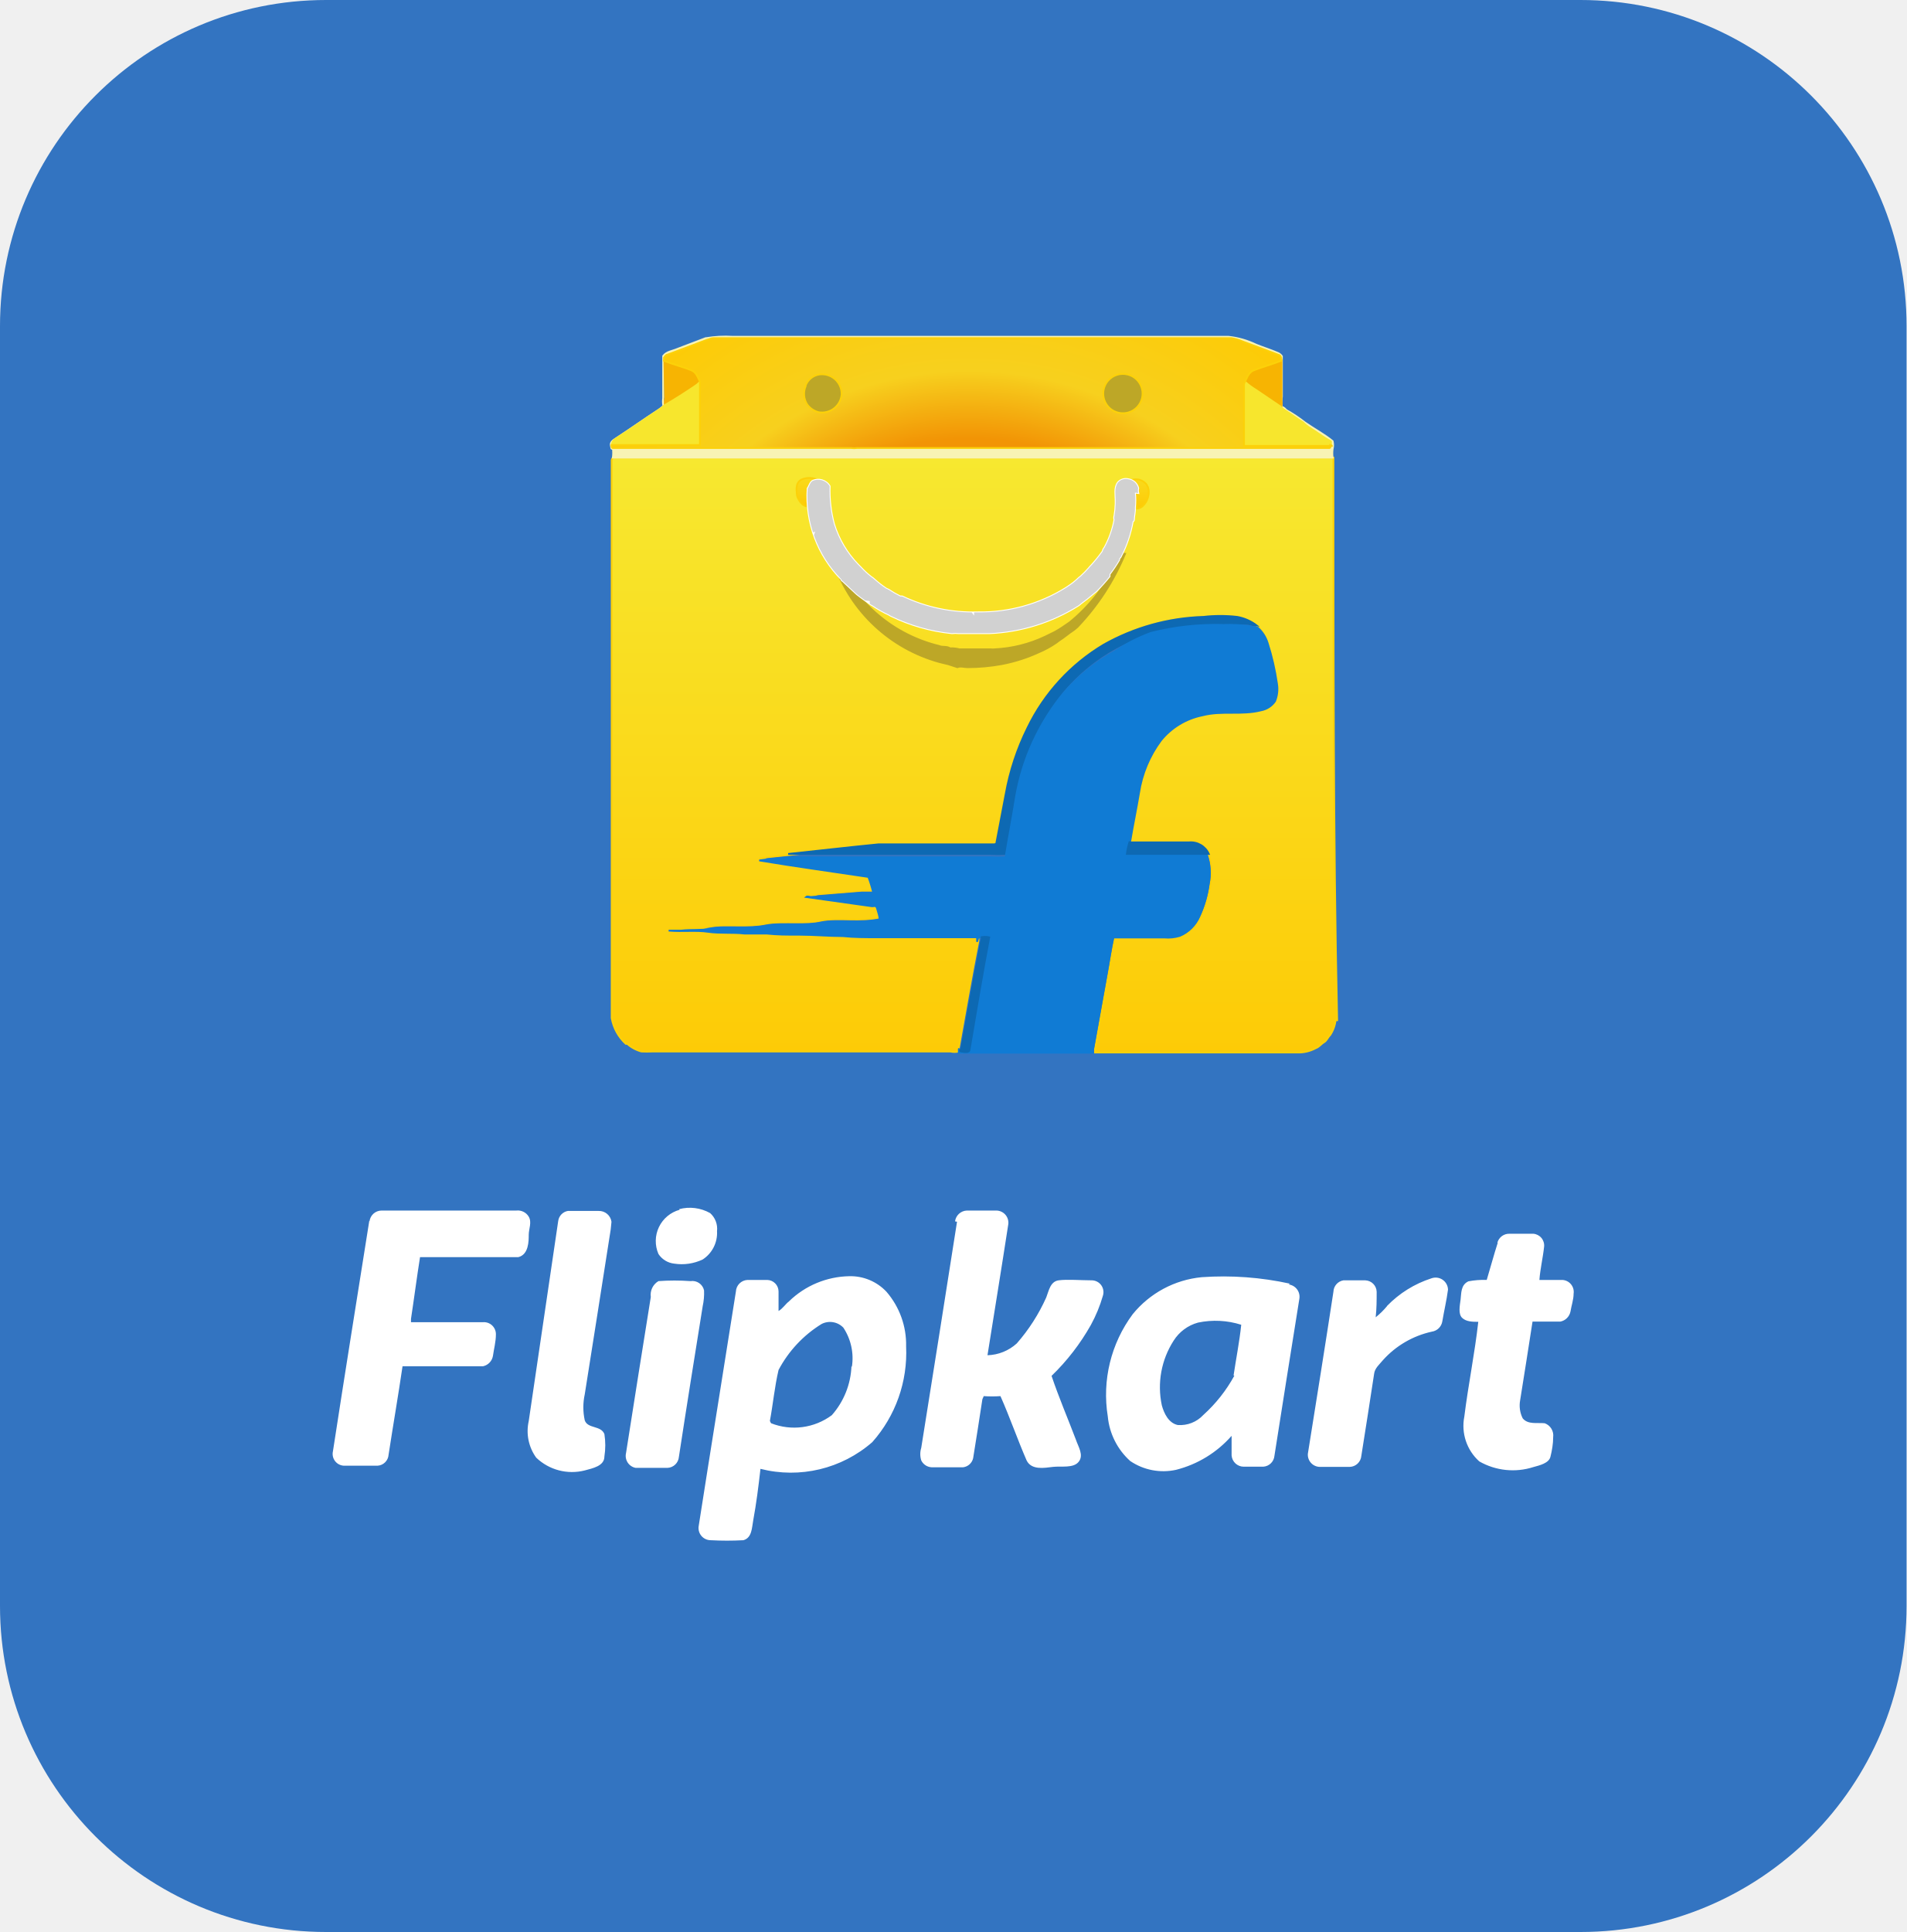
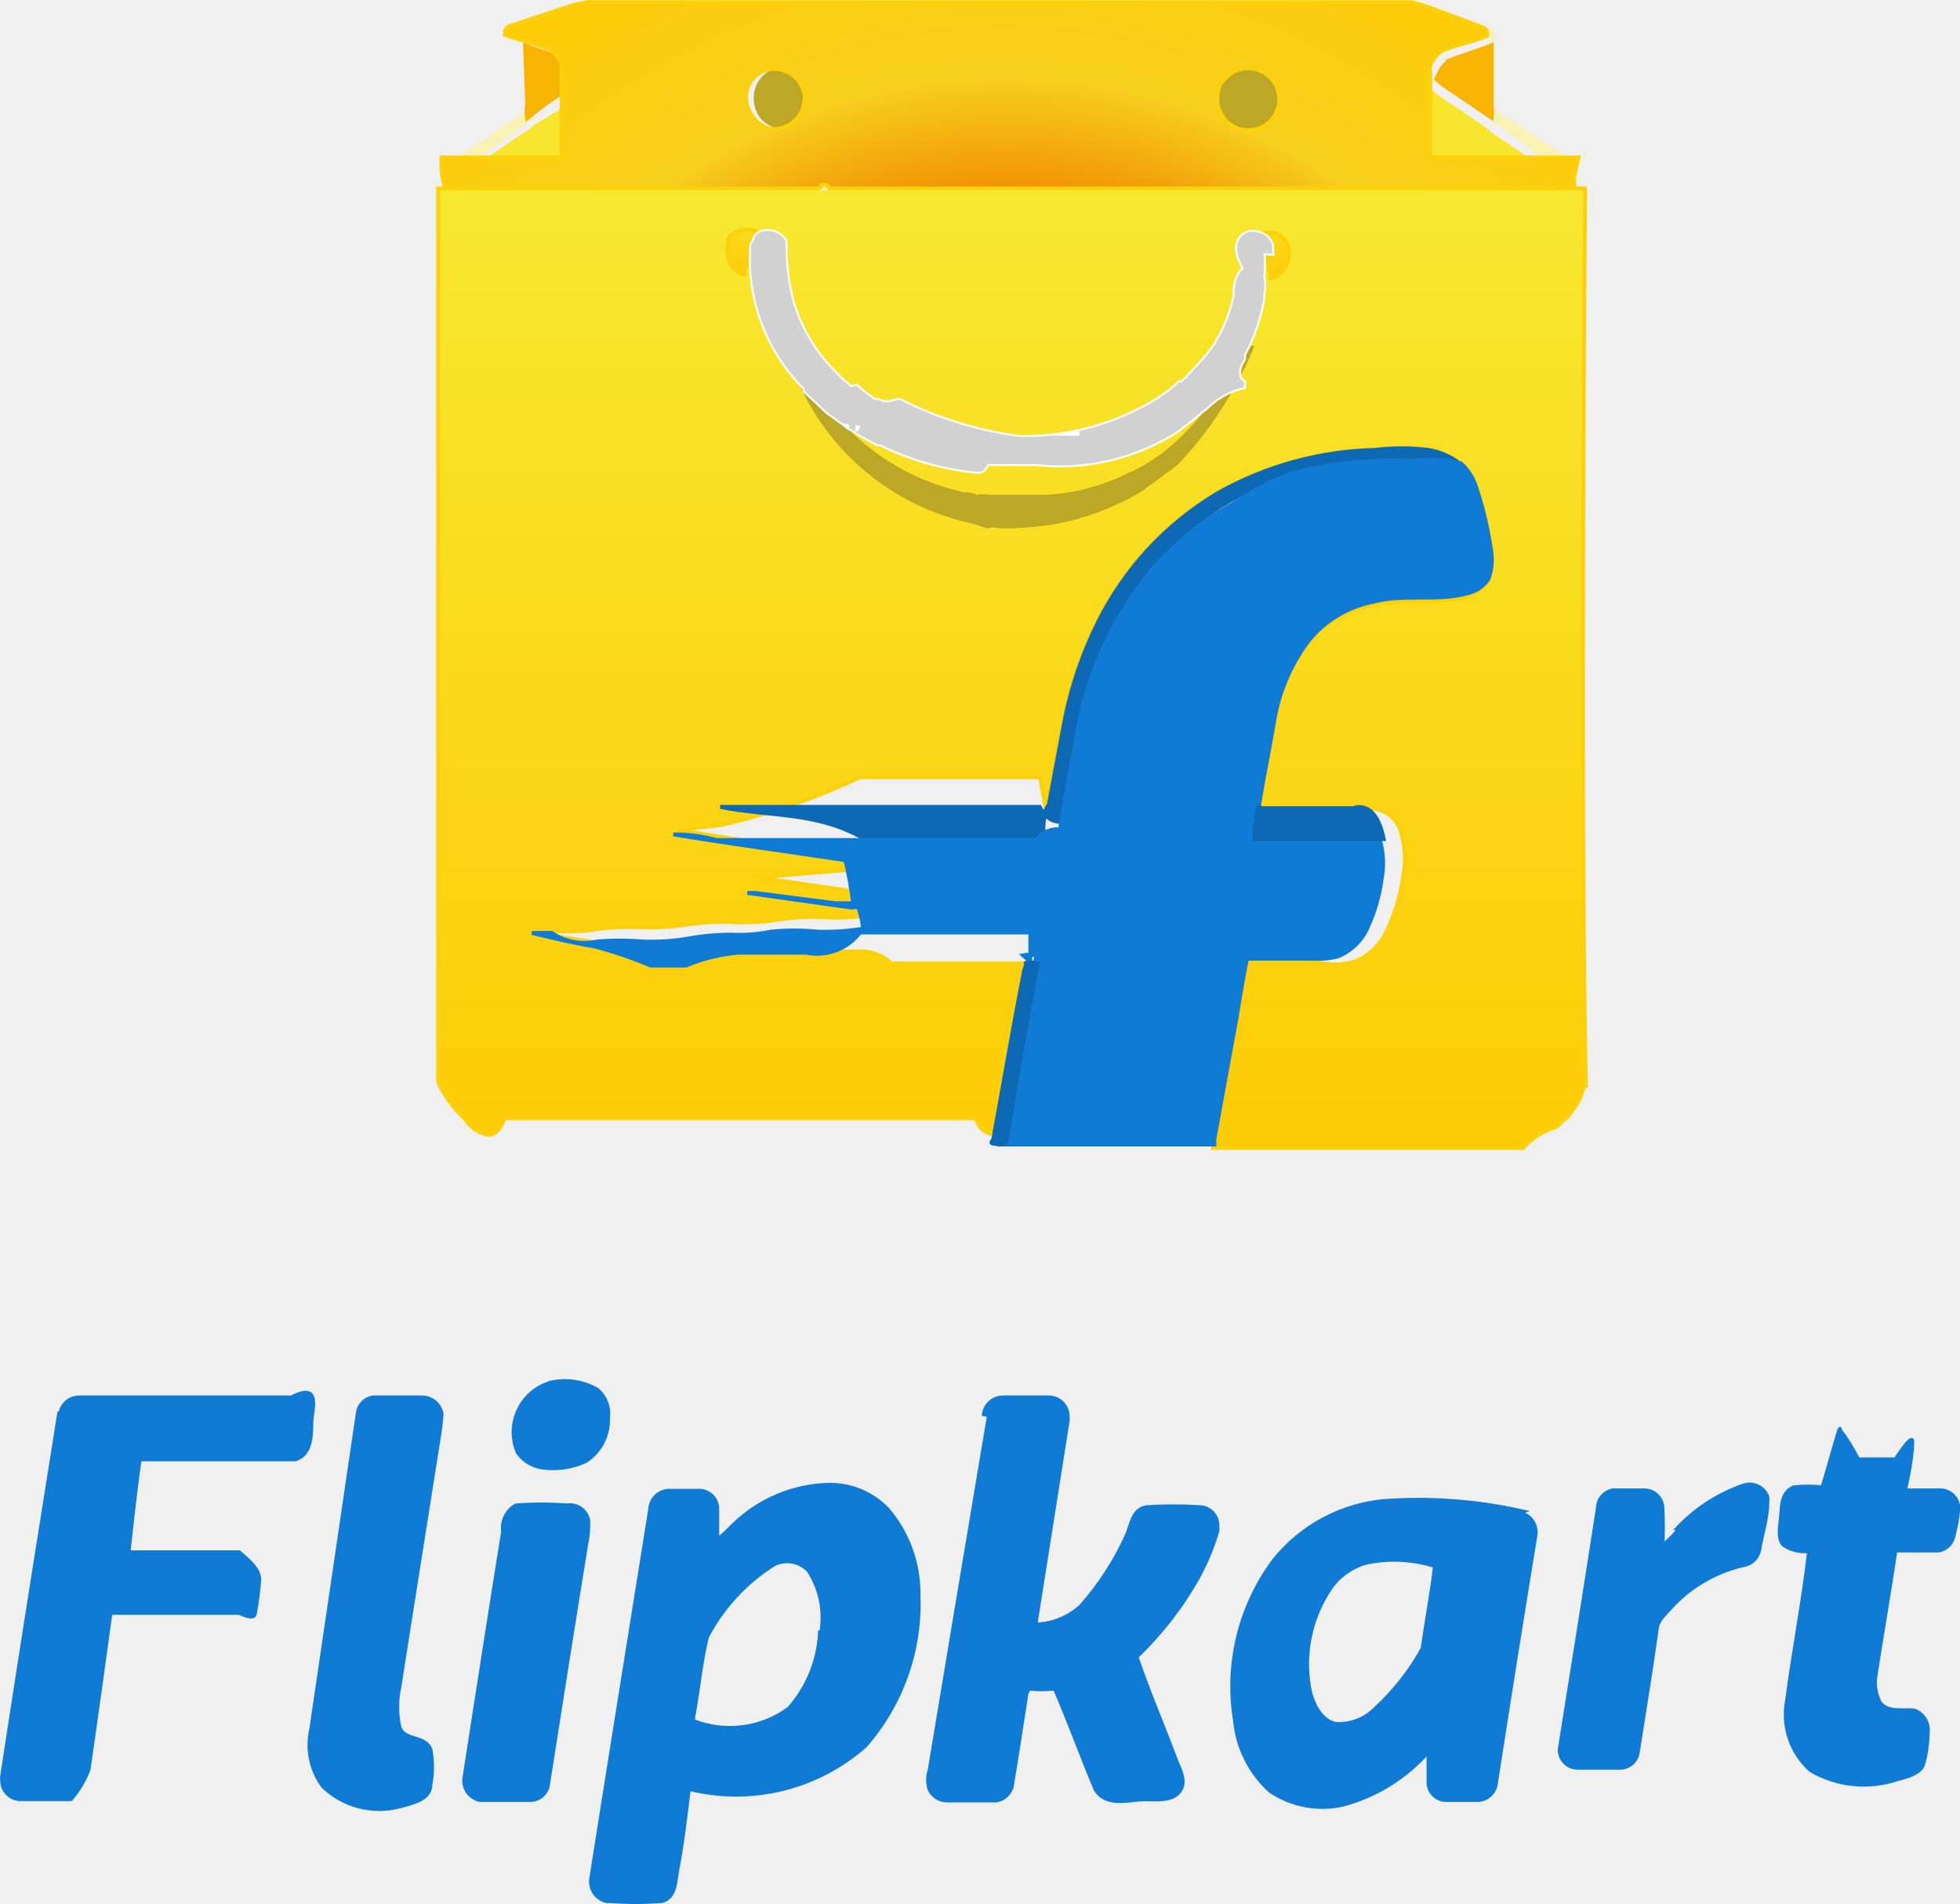
- <svg xmlns="http://www.w3.org/2000/svg" xmlns:xlink="http://www.w3.org/1999/xlink" id="Layer_1" data-name="Layer 1" viewBox="0 0 97 98.28">
+ <svg xmlns="http://www.w3.org/2000/svg" xmlns:xlink="http://www.w3.org/1999/xlink" viewBox="0 0 45.58 44.26">
  <defs>
-     <style>.cls-1,.cls-15{fill:none;}.cls-2{fill:#3374c1;}.cls-10,.cls-3,.cls-8,.cls-9{stroke:#fcd109;}.cls-10,.cls-11,.cls-12,.cls-13,.cls-3,.cls-4,.cls-5,.cls-6,.cls-7,.cls-8,.cls-9{stroke-width:0.09px;}.cls-3{fill:url(#linear-gradient);}.cls-4{fill:#f8f3b5;stroke:#f8f3b5;}.cls-5{fill:#f7b402;stroke:#f7b402;}.cls-6{fill:#bda727;stroke:#bda727;}.cls-7{fill:#f7e62d;stroke:#f7e62d;}.cls-8{fill:url(#radial-gradient);}.cls-9{fill:url(#linear-gradient-2);}.cls-10{fill:url(#linear-gradient-3);}.cls-11{fill:#0d69b3;stroke:#0d69b3;}.cls-12{fill:#107bd4;stroke:#107bd4;}.cls-13,.cls-16{fill:#fff;}.cls-13{stroke:#fff;}.cls-14{clip-path:url(#clip-path);}.cls-15{stroke:#d1d1d1;stroke-width:2px;}</style>
-     <linearGradient id="linear-gradient" x1="-1852.62" y1="-617.95" x2="-1852.62" y2="-587.66" gradientTransform="translate(1925.6 659.44)" gradientUnits="userSpaceOnUse">
+     <style>.cls-1,.cls-14{fill:none;}.cls-2,.cls-7,.cls-8,.cls-9{stroke:#fcd109;}.cls-10,.cls-11,.cls-12,.cls-2,.cls-3,.cls-4,.cls-5,.cls-6,.cls-7,.cls-8,.cls-9{stroke-width:0.09px;}.cls-2{fill:url(#linear-gradient);}.cls-3{fill:#f8f3b5;stroke:#f8f3b5;}.cls-4{fill:#f7b402;stroke:#f7b402;}.cls-5{fill:#bda727;stroke:#bda727;}.cls-6{fill:#f7e62d;stroke:#f7e62d;}.cls-7{fill:url(#radial-gradient);}.cls-8{fill:url(#linear-gradient-2);}.cls-9{fill:url(#linear-gradient-3);}.cls-10{fill:#0d69b3;stroke:#0d69b3;}.cls-11{fill:#107bd4;stroke:#107bd4;}.cls-12{fill:#fff;stroke:#fff;}.cls-13{clip-path:url(#clip-path);}.cls-14{stroke:#d1d1d1;stroke-width:2px;}</style>
+     <linearGradient id="linear-gradient" x1="-5390.56" y1="6766.34" x2="-5390.56" y2="6744" gradientTransform="matrix(1, 0, 0, -1, 5414.1, 6770.72)" gradientUnits="userSpaceOnUse">
      <stop offset="0" stop-color="#f7e830" />
      <stop offset="1" stop-color="#fdcb06" />
    </linearGradient>
-     <radialGradient id="radial-gradient" cx="-1852.78" cy="-604.14" r="24.63" gradientTransform="translate(1925.6 659.44)" gradientUnits="userSpaceOnUse">
+     <radialGradient id="radial-gradient" cx="-5390.7" cy="6755.31" r="18.44" gradientTransform="matrix(1, 0, 0, -1, 5414.1, 6770.72)" gradientUnits="userSpaceOnUse">
      <stop offset="0.6" stop-color="#f29405" />
      <stop offset="0.74" stop-color="#f7d01e" />
      <stop offset="1" stop-color="#fdcb06" />
    </radialGradient>
-     <linearGradient id="linear-gradient-2" x1="-1844.19" y1="-616.85" x2="-1844.19" y2="-615.42" gradientTransform="translate(1925.6 659.44)" gradientUnits="userSpaceOnUse">
+     <linearGradient id="linear-gradient-2" x1="-5384.51" y1="6765.32" x2="-5384.51" y2="6764.29" gradientTransform="matrix(1, 0, 0, -1, 5414.1, 6770.72)" gradientUnits="userSpaceOnUse">
      <stop offset="0" stop-color="#fada1c" />
      <stop offset="1" stop-color="#fdcb06" />
    </linearGradient>
-     <linearGradient id="linear-gradient-3" x1="3977.92" y1="-616.92" x2="3977.93" y2="-615.49" gradientTransform="matrix(-1, 0, 0, 1, 4042.46, 659.44)" xlink:href="#linear-gradient-2" />
-     <clipPath id="clip-path" transform="translate(-23.5 -18.21)">
-       <path class="cls-1" d="M81.41,43.29a.53.53,0,0,1,0-.25h0a.61.61,0,0,0-.5-.45.54.54,0,0,0-.53.16c-.21.28-.11.64-.12,1,0,0,0,.06,0,.08a4.2,4.2,0,0,1-.06.62.35.35,0,0,0,0,.2,4.75,4.75,0,0,1-.5,1.41.47.47,0,0,0-.1.2A7.43,7.43,0,0,1,79,47a.34.34,0,0,0-.08.09,6,6,0,0,1-.43.44l-.09.07a3.66,3.66,0,0,1-.58.46l-.09.06a8.23,8.23,0,0,1-4.48,1.24,8.39,8.39,0,0,1-3.85-.81l-.1,0a5,5,0,0,1-.59-.34l-.13-.06A5.22,5.22,0,0,1,68,47.7a1.1,1.1,0,0,0-.18-.14,4.1,4.1,0,0,1-.53-.49l-.13-.13a5.15,5.15,0,0,1-1.23-2.07,6.54,6.54,0,0,1-.22-1.93.68.68,0,0,0-.88-.26c-.13.09-.15.26-.24.38a6,6,0,0,0,1.72,4.62.08.08,0,0,0,.06.08l.61.57.12.11c.21.17.43.32.65.48a.57.57,0,0,0,.13.08,6,6,0,0,0,.85.48l.08.05a9.23,9.23,0,0,0,3.12.89,1.39,1.39,0,0,1,.35,0c.52,0,1,0,1.55,0A9.24,9.24,0,0,0,78.38,49l0,0,.12-.1c.21-.15.42-.32.62-.49l.15-.12a9.94,9.94,0,0,0,.68-.76l0,0,0-.11a7.15,7.15,0,0,0,.49-.73l0-.06,0,0,.07-.08a6.22,6.22,0,0,0,.62-1.82.08.08,0,0,0,.06-.08c0-.21.07-.4.05-.61a3.29,3.29,0,0,0,0-.77Z" />
+     <linearGradient id="linear-gradient-3" x1="6478.44" y1="6765.37" x2="6478.44" y2="6764.34" gradientTransform="translate(6495.72 6770.72) rotate(180)" xlink:href="#linear-gradient-2" />
+     <clipPath id="clip-path">
+       <path class="cls-1" d="M29.59,5.9a.54.54,0,0,1,0-.18h0a.44.44,0,0,0-.36-.32.36.36,0,0,0-.38.12c-.15.2-.08.46.08.72v0a.63.63,0,0,0-.21.45.17.17,0,0,0,0,.14,3.64,3.64,0,0,1-.36,1,.36.36,0,0,0-.08.15,5.25,5.25,0,0,1-.43.53l-.06.06a3.11,3.11,0,0,1-.31.32l-.06,0a2.18,2.18,0,0,1-.42.33l-.06.05a5.94,5.94,0,0,1-3.23.89,8.61,8.61,0,0,1-2.78-.86h-.07s-.29.12-.42,0l-.1,0a4.35,4.35,0,0,1-.42-.33L19.79,9a3.09,3.09,0,0,1-.38-.35l-.09-.09A3.89,3.89,0,0,1,18.43,7a5,5,0,0,1-.16-1.39.48.48,0,0,0-.63-.19c-.1.07-.11.19-.17.28a4.27,4.27,0,0,0,1.24,3.33s0,0,0,.06l.44.41.08.08.47.34a.21.21,0,0,0,.1.06,4.59,4.59,0,0,0,.61.35l.06,0a6.47,6.47,0,0,0,2.25.64c.08,0,.16,0,.25-.18h1.12A5.05,5.05,0,0,0,27.41,10h0l.08-.07q.23-.16.45-.36l.11-.08A1.8,1.8,0,0,1,28.93,9h0V8.88c-.26-.17,0-.53,0-.53v0h0V8.25a4.33,4.33,0,0,0,.45-1.31s0,0,0-.06.05-.28,0-.44a2.53,2.53,0,0,0,0-.55Z" />
    </clipPath>
  </defs>
-   <rect class="cls-2" width="97" height="98.28" rx="16.59" />
-   <path class="cls-3" d="M91.34,41.65s0-.1,0-.16H54.68a.27.27,0,0,0-.06.12V70a2.34,2.34,0,0,0,.72,1.31h.07a1.81,1.81,0,0,0,.72.39,5.48,5.48,0,0,0,.57,0H71.85a1,1,0,0,0,.43,0s0-.06,0-.08,0-.08,0-.11c.33-1.82.64-3.63,1-5.45l0-.23H69.12c-.34,0-.69,0-1-.05-.59,0-1.17,0-1.75-.06-.73,0-1.44-.07-2.16-.07s-1.14,0-1.71-.06c-.38,0-.76,0-1.13,0-.62-.06-1.24,0-1.85-.09s-1.3,0-2-.06a0,0,0,0,0,0,0l.64,0c.48-.06,1,0,1.45-.09s1-.06,1.49-.06.89,0,1.34-.09,1-.07,1.55-.07.86,0,1.28-.09,1-.07,1.5-.06,1,0,1.48-.1c0-.19-.08-.38-.13-.57s-.18-.09-.27-.11l-3.34-.47c.07-.06.17,0,.25,0l2.59-.21.58,0a6.94,6.94,0,0,0-.25-.81c-1.85-.28-3.7-.53-5.55-.84.48-.07,1-.11,1.44-.16l0,0c1.53-.16,3.06-.34,4.59-.49,1.94,0,3.88,0,5.82,0,.07,0,.17,0,.18-.06l.48-2.51a12.51,12.51,0,0,1,1.11-3.36A10,10,0,0,1,79.66,51a11,11,0,0,1,5.07-1.41,7.51,7.51,0,0,1,1.71,0,2.29,2.29,0,0,1,1,.44,1.75,1.75,0,0,1,.5.77A12.87,12.87,0,0,1,88.47,53a1.64,1.64,0,0,1-.1.88,1.1,1.1,0,0,1-.7.46c-1,.26-2,0-3,.26a3.64,3.64,0,0,0-2.11,1.28,6,6,0,0,0-1.11,2.66c-.14.84-.32,1.69-.46,2.54,1,0,2,0,3,0a1,1,0,0,1,1,.59,2.86,2.86,0,0,1,.1,1.51,5.76,5.76,0,0,1-.47,1.63,1.86,1.86,0,0,1-1,1,2.05,2.05,0,0,1-.78.07c-.87,0-1.73,0-2.6,0-.14.64-.23,1.29-.35,1.93-.23,1.25-.45,2.51-.68,3.77,0,0,0,.13,0,.17.41,0,.81,0,1.22,0h9.07a1.83,1.83,0,0,0,.94-.22c.17-.06.27-.21.42-.3s.19-.25.31-.36a1.71,1.71,0,0,0,.28-.76h.08C91.33,60.61,91.35,51.13,91.34,41.65Z" transform="translate(-23.5 -18.21)" />
-   <path class="cls-4" d="M59.43,35.41a6,6,0,0,1,1.34-.07H86a4.32,4.32,0,0,1,1.4.4c.37.15.76.27,1.13.43a.49.49,0,0,1,.19.16v2.05a2,2,0,0,0,0,.54c.11,0,.16.1.24.16a7.16,7.16,0,0,1,.93.62c.47.33,1,.61,1.41.95a.77.77,0,0,1,0,.4,1.66,1.66,0,0,0,0,.44H54.68a2.07,2.07,0,0,0,0-.5c0-.13-.06-.31.07-.4.52-.36,1.06-.69,1.57-1.07l.92-.61a.68.68,0,0,0,0-.35c0-.74,0-1.49,0-2.24.17-.23.47-.25.72-.36l1.47-.56m0,.09-2,.75c-.08,0-.13.09-.18.16a.76.76,0,0,1,0,.15v1.86a1.13,1.13,0,0,0,0,.45,1.92,1.92,0,0,1-.22.18c-.75.49-1.47,1-2.22,1.49-.13.08-.27.18-.23.35s0,.17.12.15c1.62,0,3.23,0,4.85,0h7.21l0,0a1.17,1.17,0,0,0,.33,0h17.2c2.27,0,4.54,0,6.81,0,.06,0,.08-.06.06-.14s0-.2-.06-.25c-.36-.17-.67-.43-1-.64a1.79,1.79,0,0,1-.38-.3c-.35-.2-.68-.45-1-.67a1.37,1.37,0,0,1-.18-.16,1.33,1.33,0,0,0,0-.34c0-.66,0-1.31,0-2a.26.26,0,0,0-.08-.28l-1.85-.69a2.52,2.52,0,0,0-.61-.18H59.79c-.11,0-.22.07-.33.09Z" transform="translate(-23.5 -18.21)" />
-   <path class="cls-5" d="M57.3,36.56c.46.19.94.3,1.4.49.25.1.32.36.43.58a2.33,2.33,0,0,1-.36.28c-.48.32-1,.63-1.43,1a1.13,1.13,0,0,1,0-.45Zm30,.49c.46-.18.94-.31,1.4-.49,0,.66,0,1.31,0,2a1.33,1.33,0,0,1,0,.34l-1.21-.82a4,4,0,0,1-.58-.43c.1-.21.19-.47.43-.57Z" transform="translate(-23.5 -18.21)" />
-   <path class="cls-6" d="M65.17,37.26a1,1,0,0,1,1.15,1,1,1,0,0,1-1.17.92,1.06,1.06,0,0,1-.58-.39,1,1,0,0,1-.08-.94.91.91,0,0,1,.68-.55Zm14.7.32a1,1,0,0,1,1-.32,1,1,0,1,1-1,.32Z" transform="translate(-23.5 -18.21)" />
-   <path class="cls-7" d="M58.77,37.91a2.33,2.33,0,0,0,.36-.28l0,0c0,.26,0,.54,0,.81,0,.8,0,1.61,0,2.41h-4.5c0-.17.1-.27.23-.35.75-.48,1.47-1,2.22-1.49a1.92,1.92,0,0,0,.22-.18C57.81,38.54,58.29,38.23,58.77,37.91Zm28-.1a.33.33,0,0,1,.06-.19,4,4,0,0,0,.58.43l1.21.82a1.37,1.37,0,0,0,.18.16c.35.22.68.47,1,.67a1.79,1.79,0,0,0,.38.3c.35.21.66.47,1,.64.08,0,0,.16.06.25h-4.5c0-.2,0-.41,0-.61,0-.83,0-1.65,0-2.47Z" transform="translate(-23.5 -18.21)" />
-   <path class="cls-8" d="M91.29,40.89h-4.5c0-.2,0-.41,0-.61,0-.83,0-1.65,0-2.47a.33.33,0,0,1,.06-.19c.1-.21.19-.47.43-.57.46-.18.94-.31,1.4-.49a.26.26,0,0,0-.08-.28l-1.85-.69a2.59,2.59,0,0,0-.6-.18H59.79c-.11,0-.22.07-.33.09l-2,.75c-.08,0-.13.09-.18.16a.76.76,0,0,1,0,.15c.46.19.94.3,1.4.49.25.1.32.36.43.58l0,0c0,.26,0,.54,0,.81,0,.8,0,1.61,0,2.41h-4.5c0,.09,0,.17.12.15,1.62,0,3.23,0,4.85,0h7.21l0,0a1.17,1.17,0,0,0,.33,0h17.2c2.27,0,4.54,0,6.81,0,.06,0,.08-.06.06-.14Zm-26.8-3.08a.91.91,0,0,1,.68-.55,1,1,0,0,1,1.15,1,1,1,0,0,1-1.17.92,1.06,1.06,0,0,1-.58-.39,1,1,0,0,1-.08-.94Zm15.38-.23a1,1,0,0,1,1-.32,1,1,0,1,1-1,.32Z" transform="translate(-23.5 -18.21)" />
-   <path class="cls-9" d="M81.18,43.15c.07,0-.38-.43-.29-.45s.4-.23.77,0,.29.66.24.83a1,1,0,0,1-.28.44.5.5,0,0,1-.26.11c0-.25-.1-.29-.11-.55Z" transform="translate(-23.5 -18.21)" />
-   <path class="cls-10" d="M64.71,43.43c0,.26-.16.3-.12.55a.54.54,0,0,1-.26-.11,1,1,0,0,1-.28-.44c0-.17-.14-.64.24-.83a1,1,0,0,1,.77,0c.09,0-.36.47-.28.45l-.07.35Z" transform="translate(-23.5 -18.21)" />
-   <path class="cls-6" d="M80.5,46.45a.29.29,0,0,1,.24-.07,12.07,12.07,0,0,1-2.43,3.73,2.57,2.57,0,0,1-.37.28l-.36.27c-.12.08-.24.16-.35.25a5,5,0,0,1-.88.48,8.16,8.16,0,0,1-1.87.6,9.68,9.68,0,0,1-1.76.16c-.18,0-.34-.07-.51,0L71.75,52l-.45-.11a7.9,7.9,0,0,1-5.36-5,2.7,2.7,0,0,1,0-.49c.07.14.14.28.22.42a7.57,7.57,0,0,0,5.12,4.25c.18.08.38,0,.56.12a1.51,1.51,0,0,1,.47.05h1.59a.78.78,0,0,0,.21,0,6.76,6.76,0,0,0,2.56-.64l.47-.23c.14-.08.27-.15.4-.24l.38-.26A8.56,8.56,0,0,0,80.21,47C80.32,46.81,80.42,46.62,80.5,46.45Z" transform="translate(-23.5 -18.21)" />
-   <path class="cls-11" d="M79.66,51a11,11,0,0,1,5.07-1.41,7.51,7.51,0,0,1,1.71,0,2.29,2.29,0,0,1,1,.44,2.26,2.26,0,0,1-.44-.08A8,8,0,0,0,85.76,50a13.51,13.51,0,0,0-3.69.44,8.56,8.56,0,0,0-1.83.74,9.43,9.43,0,0,0-2.61,2.13,11.31,11.31,0,0,0-2.41,5.27c-.17,1-.37,2-.53,3.07a6.77,6.77,0,0,1-.78,0l-3.4,0c-.24,0-.48,0-.72,0H63.6l0,0c1.53-.16,3.06-.34,4.59-.49,1.94,0,3.88,0,5.82,0,.07,0,.17,0,.18-.06l.48-2.51a12.51,12.51,0,0,1,1.11-3.36A10,10,0,0,1,79.66,51Z" transform="translate(-23.5 -18.21)" />
-   <path class="cls-12" d="M82.07,50.4A13.51,13.51,0,0,1,85.76,50a8,8,0,0,1,1.29.06,2.26,2.26,0,0,0,.44.08,1.75,1.75,0,0,1,.5.77A12.87,12.87,0,0,1,88.47,53a1.64,1.64,0,0,1-.1.88,1.1,1.1,0,0,1-.7.46c-1,.26-2,0-3,.26a3.64,3.64,0,0,0-2.11,1.28,6,6,0,0,0-1.11,2.66c-.14.84-.32,1.69-.46,2.54a3.75,3.75,0,0,0-.13.6h2.92c.37,0,.74,0,1.11,0a2.86,2.86,0,0,1,.1,1.51,5.76,5.76,0,0,1-.47,1.63,1.86,1.86,0,0,1-1,1,2.06,2.06,0,0,1-.78.08h-2.6c-.14.63-.23,1.28-.35,1.92-.23,1.25-.45,2.51-.68,3.77,0,0,0,.13,0,.17H72.28s0-.06,0-.08,0-.08,0-.11,0,.12,0,.15.39.09.42-.11c.36-1.9.68-3.8,1-5.7a1,1,0,0,0-.43,0l-.06.21,0-.23H69.12c-.34,0-.69,0-1,0-.59,0-1.17,0-1.75-.06-.73,0-1.44-.07-2.16-.07s-1.14,0-1.71-.06c-.38,0-.76,0-1.13,0-.62-.07-1.24,0-1.85-.09s-1.3,0-2-.06a0,0,0,0,0,0,0l.64,0c.48-.06,1,0,1.45-.09s1-.06,1.49-.06.89,0,1.34-.09,1-.07,1.55-.07.86,0,1.28-.09,1-.07,1.5-.06,1,0,1.48-.1c0-.19-.08-.38-.13-.57s-.18-.09-.27-.11l-3.34-.47c.07-.06.17,0,.25,0l2.59-.21.58,0a6.94,6.94,0,0,0-.25-.81c-1.85-.28-3.7-.53-5.55-.84.48-.07,1-.11,1.44-.16h6.19c.24,0,.48,0,.72,0l3.4,0a6.77,6.77,0,0,0,.78,0c.16-1,.36-2,.53-3.07a11.31,11.31,0,0,1,2.41-5.27,9.43,9.43,0,0,1,2.61-2.13A8.56,8.56,0,0,1,82.07,50.4Z" transform="translate(-23.5 -18.21)" />
-   <path class="cls-11" d="M81,61.06c1,0,2,0,3,0a1,1,0,0,1,1,.59c-.37,0-.74,0-1.11,0H80.83a3.75,3.75,0,0,1,.13-.6Zm-7.6,4.83a1,1,0,0,1,.43,0c-.36,1.9-.68,3.8-1,5.7,0,.2-.28.13-.42.11s0-.11,0-.15c.33-1.82.64-3.63,1-5.45l.06-.21Z" transform="translate(-23.5 -18.21)" />
-   <path class="cls-13" d="M81.41,43.29a.53.53,0,0,1,0-.25h0a.61.61,0,0,0-.5-.45.54.54,0,0,0-.53.16c-.21.28-.11.64-.12,1,0,0,0,.06,0,.08a4.2,4.2,0,0,1-.06.62.35.35,0,0,0,0,.2,4.75,4.75,0,0,1-.5,1.41.47.47,0,0,0-.1.2A7.43,7.43,0,0,1,79,47a.34.34,0,0,0-.08.09,6,6,0,0,1-.43.44l-.09.07a3.66,3.66,0,0,1-.58.46l-.09.06a8.23,8.23,0,0,1-4.48,1.24,8.39,8.39,0,0,1-3.85-.81l-.1,0a5,5,0,0,1-.59-.34l-.13-.06A5.22,5.22,0,0,1,68,47.7a1.1,1.1,0,0,0-.18-.14,4.1,4.1,0,0,1-.53-.49l-.13-.13a5.15,5.15,0,0,1-1.23-2.07,6.54,6.54,0,0,1-.22-1.93.68.68,0,0,0-.88-.26c-.13.09-.15.26-.24.38a6,6,0,0,0,1.72,4.62.08.08,0,0,0,.06.08l.61.57.12.11c.21.17.43.32.65.48a.57.57,0,0,0,.13.08,6,6,0,0,0,.85.48l.08.05a9.23,9.23,0,0,0,3.12.89,1.39,1.39,0,0,1,.35,0c.52,0,1,0,1.55,0A9.24,9.24,0,0,0,78.38,49l0,0,.12-.1c.21-.15.42-.32.62-.49l.15-.12a9.94,9.94,0,0,0,.68-.76l0,0,0-.11a7.15,7.15,0,0,0,.49-.73l0-.06,0,0,.07-.08a6.22,6.22,0,0,0,.62-1.82.08.08,0,0,0,.06-.08c0-.21.07-.4.05-.61a3.29,3.29,0,0,0,0-.77Z" transform="translate(-23.5 -18.21)" />
-   <g class="cls-14">
-     <path class="cls-15" d="M64.18,43.12c.42.13,1.38-.2,1.65.1m-1.41,1.17c.4-.14,1.26-.47,1.61-.27m-1.2,1.54c.2.07.58-.27.77-.37a2.57,2.57,0,0,1,.88-.31m-1,2a2.94,2.94,0,0,1,.73-.72c.28-.2,1.06-.73,1.4-.55M66,48c.23-.18.32-.49.56-.68a5.49,5.49,0,0,1,1-.42M67,48.68c.07-.5.58-1.1,1.06-1.06m-.31,1.75c.26,0,.47-.59.65-.79a1.58,1.58,0,0,1,.86-.48m0,1.89c0-.36.35-1.39.79-1.34m.31,1.68c0-.42.2-1.7.72-1.75M71.46,51a2.21,2.21,0,0,1,.38-1.89m1,2c-.05-.5-.55-1.5,0-1.89m1.51,1.55a2.91,2.91,0,0,1-.27-1.65m1.71,1.4a3.5,3.5,0,0,1-.47-1c0-.23,0-.55,0-.73M77,50.06a1.78,1.78,0,0,1-.38-1.62m1.54,1.1a3.91,3.91,0,0,1-.58-1.75m1.72.65c-.44-.29-1-.82-.93-1.4m2.13.48a3.76,3.76,0,0,1-1.86-1.27m2.41.13c-.48-.1-2.06-.71-2-1.34m2.47.14a7.07,7.07,0,0,1-2.16-.93m2.51-.17a6.19,6.19,0,0,1-1.45-.24c-.47-.08-.91-.24-1.37-.34M81.53,43a6.08,6.08,0,0,1-2.31-.48" transform="translate(-23.5 -18.21)" />
+   <g id="Layer_2" data-name="Layer 2">
+     <g id="Layer_1-2" data-name="Layer 1">
+       <path class="cls-2" d="M36.86,4.72V4.38H10.24l-.05,0V25.16a2.67,2.67,0,0,0,.61.84h0a.84.84,0,0,0,.52.38c.13,0,.27,0,.41-.38H22.7a.47.47,0,0,0,.47.38v-.13a15.89,15.89,0,0,1,.72-3.93v.08H20.73a1,1,0,0,0-.72-.28,10.53,10.53,0,0,1-1.26-.05c-.53,0-1-.05-1.56-.05A3.33,3.33,0,0,0,16,22.4h-.82a7.35,7.35,0,0,0-1.33-.49c-.44-.06-1.44-.23-1.44-.23h.32c.36-.05.75,0,1.09-.07a5.89,5.89,0,0,1,1.12-.05,5.49,5.49,0,0,0,1-.06,6.18,6.18,0,0,1,1.17-.06,4.7,4.7,0,0,0,1-.06,5.08,5.08,0,0,1,1.12-.05,5.1,5.1,0,0,0,1.11-.07,2.05,2.05,0,0,0-.09-.43c0-.14-.14-.07-.21-.08l-2.5-.36c.05,0,.12,0,.18,0l1.95-.16h.28a1.35,1.35,0,0,1-.18-.33c-1.33-.2-2.66-.38-4-.6l1-.12h0A15.72,15.72,0,0,0,20,18.07h4.19s.13.76.13.71l.35-1.8a9,9,0,0,1,.8-2.43,7.19,7.19,0,0,1,2.82-3.09,7.82,7.82,0,0,1,3.65-1,5.14,5.14,0,0,1,1.24,0,1.65,1.65,0,0,1,.72.31,1.32,1.32,0,0,1,.36.56,9.33,9.33,0,0,1,.38,1.58,1.26,1.26,0,0,1-.07.64.81.81,0,0,1-.51.33c-.72.19-1.44,0-2.16.19a2.57,2.57,0,0,0-1.52.92,4.31,4.31,0,0,0-.8,1.92c-.1.6-.33,1.89-.33,1.89H31.8a.75.75,0,0,1,.75.45,2.17,2.17,0,0,1,.08,1.13,4.29,4.29,0,0,1-.36,1.22,1.38,1.38,0,0,1-.75.75A1.52,1.52,0,0,1,30,22l-1,.33c-.11.5-.18,1-.28,1.53-.17.93-.33,1.88-.51,2.83v0h7.21a1.7,1.7,0,0,1,.68-.46c.12,0,.19-.15.3-.22s.14-.18.22-.26a1.41,1.41,0,0,0,.21-.5h.05C36.74,18.39,36.86,4.72,36.86,4.72Z" />
+       <path class="cls-3" d="M13.91.1a4.3,4.3,0,0,1,.95,0H32.77a3.4,3.4,0,0,1,1,.28c.29.12.6.21.89.34l.05.08V2.19a1.21,1.21,0,0,0,0,.38c.08,0,.11.07.17.11a5.82,5.82,0,0,1,.66.44c.33.23.71.43,1,.67a.45.45,0,0,1,0,.28,1.6,1.6,0,0,0,0,.31h-26a2,2,0,0,0,0-.35c0-.1,0-.22.05-.29.37-.25.75-.48,1.11-.75l.66-.43a.49.49,0,0,0,0-.24V.74c.12-.16.33-.17.51-.25l1-.4m0,.05L12.48.71c-.05,0-.09.07-.12.12V2.37a.69.69,0,0,0,0,.35l-.16.13c-.54.38-1,.77-1.59,1.14-.09.07-.19.14-.16.27s0,.13.08.12h26s.06,0,0-.11,0-.15,0-.19a7,7,0,0,1-.72-.49,1.18,1.18,0,0,1-.27-.23c-.25-.15-.48-.35-.71-.51l-.13-.13a1.13,1.13,0,0,0,0-.26V.93a.21.21,0,0,0-.06-.21L33.32.19a1.66,1.66,0,0,0-.43-.14H14.17c-.08,0-.16.06-.24.07Z" />
+       <path class="cls-4" d="M12.21,1.05c.33.14.68.22,1,.36.18.07.23.26.31.41a1.71,1.71,0,0,1-.26.21,9.46,9.46,0,0,0-1,.72.91.91,0,0,1,0-.33Zm21.48.36c.33-.13.68-.23,1-.36V2.49a1,1,0,0,1,0,.25l-.87-.59a3.25,3.25,0,0,1-.42-.31c.07-.15.14-.34.31-.41Z" />
+       <path class="cls-5" d="M18.12,1.56a.72.72,0,0,1,.82.6.49.49,0,0,1,0,.12.72.72,0,0,1-.77.67h-.07a.72.72,0,0,1-.42-.28A.74.74,0,0,1,17.63,2a.67.67,0,0,1,.49-.39Zm10.36.23a.71.71,0,0,1,.72-.23.72.72,0,0,1,.53.87.72.72,0,1,1-1.4-.35A.67.67,0,0,1,28.48,1.79Z" />
+       <path class="cls-6" d="M13.54,2.26l.26-.2h0V4.38H10.55a.28.28,0,0,1,.17-.25c.54-.35,1.06-.73,1.6-1.08l.16-.13C12.85,2.71,13.19,2.49,13.54,2.26Zm19.74,0a.22.22,0,0,1,0-.13,2.4,2.4,0,0,0,.41.3l.85.58.12.11c.25.16.48.33.71.47a1.71,1.71,0,0,0,.26.21c.25.15.47.33.71.45,0,0,0,.11,0,.18H33.26V2.21Z" />
+       <path class="cls-7" d="M36.71,3.66H33.26v-2a.17.17,0,0,1,0-.12.66.66,0,0,1,.32-.38c.33-.12.68-.2,1-.32a.18.18,0,0,0-.06-.19L33.23.17a3.17,3.17,0,0,0-.44-.12H13.67l-.32.06L11.87.6c-.06,0-.09.06-.13.11a.17.17,0,0,1,0,.1c.34.12.69.2,1,.32.18.07.24.24.32.38V3.66H10.27a1.78,1.78,0,0,0,.09.72h8.69q.12-.18.24,0H36.6a.47.47,0,0,0,0-.23ZM17.4,2a.67.67,0,0,1,.49-.39.72.72,0,0,1,.82.6.49.49,0,0,1,0,.12A.72.72,0,0,1,18,3h-.07a.72.72,0,0,1-.42-.28A.74.74,0,0,1,17.4,2Zm11.08-.16a.71.71,0,0,1,.72-.23.72.72,0,0,1,.53.87.72.72,0,1,1-1.4-.35A.67.67,0,0,1,28.48,1.79Z" />
+       <path class="cls-8" d="M29.42,5.8s-.27-.31-.21-.32a.55.55,0,0,1,.56,0,.49.49,0,0,1,.17.6.72.72,0,0,1-.2.31.27.27,0,0,1-.19.08c0-.18-.07-.21-.08-.39Z" />
+       <path class="cls-9" d="M17.4,6c0,.18-.11.21-.09.39a.42.42,0,0,1-.18-.08.58.58,0,0,1-.2-.31c0-.13-.11-.47.17-.6a.66.66,0,0,1,.55,0c.07,0-.26.34-.2.32L17.4,6Z" />
+       <path class="cls-5" d="M28.93,8.13a.23.23,0,0,1,.18-.05,8.92,8.92,0,0,1-1.75,2.69,2.34,2.34,0,0,1-.27.2l-.26.2a1.44,1.44,0,0,0-.25.18,3.92,3.92,0,0,1-.64.34,5.77,5.77,0,0,1-1.35.44,7.57,7.57,0,0,1-1.26.11c-.13,0-.25-.05-.37,0l-.33-.11-.33-.08a5.68,5.68,0,0,1-3.86-3.6,2,2,0,0,1,0-.35c0,.1.1.2.16.3a5.41,5.41,0,0,0,3.69,3.06c.13.06.27,0,.4.09a1,1,0,0,1,.34,0h1.3a4.91,4.91,0,0,0,1.84-.47l.34-.16.29-.17.27-.19a6,6,0,0,0,1.65-2.07A3.1,3.1,0,0,0,28.93,8.13Z" />
+       <path class="cls-10" d="M28.33,11.46a7.82,7.82,0,0,1,3.65-1,5.14,5.14,0,0,1,1.24,0,1.65,1.65,0,0,1,.72.31,1.65,1.65,0,0,1-.32-.06,6.78,6.78,0,0,0-.9,0,9.48,9.48,0,0,0-2.65.32,5.61,5.61,0,0,0-1.32.53,6.87,6.87,0,0,0-1.89,1.54,8.21,8.21,0,0,0-1.73,3.8c-.12.72-.27,1.44-.38,2.21-.19,0-.38,0-.57-.35H16.75c1.1.23,2.21.1,3.31.72h4.2c0-.73.12-.73.13-.77l.34-1.81a9.05,9.05,0,0,1,.8-2.42A7.24,7.24,0,0,1,28.33,11.46Z" />
+       <path class="cls-11" d="M30.07,11a9.46,9.46,0,0,1,2.65-.29,5.69,5.69,0,0,1,.93,0,1.8,1.8,0,0,0,.32.06,1.23,1.23,0,0,1,.36.56,8.6,8.6,0,0,1,.35,1.5,1.26,1.26,0,0,1-.07.64.81.81,0,0,1-.51.33c-.72.19-1.44,0-2.16.19a2.57,2.57,0,0,0-1.52.92,4.31,4.31,0,0,0-.8,1.92c-.1.6-.23,1.21-.33,1.83a6.37,6.37,0,0,0-.1.78h2.87a1.94,1.94,0,0,1,.07,1,3.92,3.92,0,0,1-.32,1.11,1.29,1.29,0,0,1-.68.68,1.66,1.66,0,0,1-.54.06H29c-.1.46-.17.94-.25,1.41l-.51,2.79v.12h-5V26.4c-.16,0,.12.06.14-.08.26-1.37.49-2.74.72-4.11a.81.81,0,0,0-.31,0l.17.15v-.68H20a1.26,1.26,0,0,1-1.26.47c-.53,0-1,0-1.56,0a4,4,0,0,0-1.23.3h-.82A9.72,9.72,0,0,0,13.81,22c-.44-.06-1.44-.31-1.44-.31h.46a1.36,1.36,0,0,0,1.05.2,6.27,6.27,0,0,1,1.07,0,5.16,5.16,0,0,0,1-.06A5.63,5.63,0,0,1,17,21.73a3.78,3.78,0,0,0,.93-.07,5.4,5.4,0,0,1,1.08,0,5.3,5.3,0,0,0,1.06-.07,1.58,1.58,0,0,0-.09-.42c0-.13-.13-.06-.19-.07l-2.41-.34c.05,0,.12,0,.18,0l1.87.24h.41a9.38,9.38,0,0,0-.18-1c-1.33-.2-2.66-.38-4-.6a3.72,3.72,0,0,1,1,.13h7.43a.64.64,0,0,1,.56-.25c.12-.72.26-1.44.39-2.21a8.11,8.11,0,0,1,1.73-3.8,7,7,0,0,1,1.88-1.54A6.11,6.11,0,0,1,30.07,11Z" />
+       <path class="cls-10" d="M29.29,18.79h2.17c.3-.1.59.07.72.72h-3a2.5,2.5,0,0,1,.1-.8ZM23.82,22.4a.54.54,0,0,1,.31,0c-.26,1.37-.49,2.74-.72,4.11,0,.14-.21.09-.31.08s0-.08,0-.11c.24-1.31.46-2.62.72-3.93l.05-.15Z" />
+       <path class="cls-12" d="M29.59,5.9a.54.54,0,0,1,0-.18h0a.44.44,0,0,0-.36-.32.36.36,0,0,0-.38.12c-.15.2-.08.46.08.72v0a.63.63,0,0,0-.21.45.17.17,0,0,0,0,.14,3.64,3.64,0,0,1-.36,1,.36.36,0,0,0-.08.15,5.25,5.25,0,0,1-.43.53l-.06.06a3.11,3.11,0,0,1-.31.32l-.06,0a2.18,2.18,0,0,1-.42.33l-.06.05a5.94,5.94,0,0,1-3.23.89,8.61,8.61,0,0,1-2.78-.86h-.07s-.29.12-.42,0l-.1,0a4.35,4.35,0,0,1-.42-.33L19.79,9a3.09,3.09,0,0,1-.38-.35l-.09-.09A3.89,3.89,0,0,1,18.43,7a5,5,0,0,1-.16-1.39.48.48,0,0,0-.63-.19c-.1.07-.11.19-.17.28a4.27,4.27,0,0,0,1.24,3.33s0,0,0,.06l.44.41.08.08.47.34a.21.21,0,0,0,.1.06,4.59,4.59,0,0,0,.61.35l.06,0a6.47,6.47,0,0,0,2.25.64c.08,0,.16,0,.25-.18h1.12A5.05,5.05,0,0,0,27.41,10h0l.08-.07q.23-.16.45-.36l.11-.08A1.8,1.8,0,0,1,28.93,9h0V8.88c-.26-.17,0-.53,0-.53v0h0V8.25a4.33,4.33,0,0,0,.45-1.31s0,0,0-.06.05-.28,0-.44a2.53,2.53,0,0,0,0-.55Z" />
+       <g class="cls-13">
+         <path class="cls-14" d="M17.17,5.78c.3.1,1-.14,1.19.07m-1,.85c.29-.1.91-.34,1.16-.2m-.86,1.11c.14,0,.42-.19.55-.26a1.82,1.82,0,0,1,.64-.23m-.72,1.44a2.1,2.1,0,0,1,.52-.51c.21-.15.77-.53,1-.4M18.48,9.3c.17-.13.23-.35.41-.49a3.23,3.23,0,0,1,.72-.3M19.2,9.79c.05-.36.42-.79.77-.76m-.23,1.26c.19,0,.34-.43.47-.57a1.17,1.17,0,0,1,.62-.35m0,1.36c0-.26.25-1,.57-1M21.62,11c0-.3.15-1.23.52-1.26m.28,1.74a1.61,1.61,0,0,1,.27-1.36m.72,1.44c0-.36-.39-1.08,0-1.36M24.5,11.3a2,2,0,0,1-.19-1.19m1.36,1a2.55,2.55,0,0,1-.34-.73v-.25m1.08.64a1.26,1.26,0,0,1-.27-1.16m1.11.79a2.81,2.81,0,0,1-.42-1.26m1.24.47c-.32-.21-.72-.59-.67-1M28.93,9A2.76,2.76,0,0,1,27.59,8m1.74.09c-.35-.07-1.48-.51-1.44-1m1.78.1a5.26,5.26,0,0,1-1.56-.67m1.81-.13a4.11,4.11,0,0,1-1-.17c-.34-.06-.66-.17-1-.24m1.79-.36A4.54,4.54,0,0,1,28,5.35" />
+       </g>
+       <path class="cls-11" d="M12.75,32.16a1.51,1.51,0,0,1,1.14.15.74.74,0,0,1,.25.66,1.14,1.14,0,0,1-.52,1,1.81,1.81,0,0,1-1,.15.85.85,0,0,1-.58-.35,1.2,1.2,0,0,1,.62-1.57l.16-.06ZM1.4,32.89a.44.44,0,0,1,.44-.4H6.78s.36-.21.46-.05,0,.44,0,.67,0,.72-.38.82H3.25c-.11.71-.27,2.25-.27,2.25v-.09H5.56c.24.2.45.38.47.62v0a6.82,6.82,0,0,1-.1.79c0,.19-.36,0-.36,0h-3s-.35,2.55-.51,3.64a2.33,2.33,0,0,1-.41.69H.46a.43.43,0,0,1-.41-.45.28.28,0,0,1,0-.09c.43-2.82.88-5.64,1.33-8.46Zm7.27-.4H9.8a.46.46,0,0,1,.47.39,5.54,5.54,0,0,1-.07.57c-.3,1.91-.61,3.83-.91,5.76a2.17,2.17,0,0,0,0,.95c.11.32.59.19.72.51a2.26,2.26,0,0,1,0,.82c0,.35-.43.43-.72.51a1.88,1.88,0,0,1-1.78-.47,1.63,1.63,0,0,1-.27-1.34l1.08-7.33A.42.42,0,0,1,8.67,32.49Zm14.21.39a.45.45,0,0,1,.43-.39H24.4a.44.44,0,0,1,.43.45s0,.06,0,.09l-.75,4.74a1.62,1.62,0,0,0,1.06-.43,6.6,6.6,0,0,0,1.08-1.68c.09-.24.14-.58.45-.62a9.9,9.9,0,0,1,1.22,0,.42.42,0,0,1,.42.44.5.5,0,0,1,0,.12,5.5,5.5,0,0,1-.44,1.06,7.92,7.92,0,0,1-1.44,1.86c.27.79.6,1.56.89,2.33.09.26.3.56.1.81s-.63.15-.94.18-.78.13-1-.23c-.33-.78-.61-1.57-.95-2.35a3.11,3.11,0,0,1-.61,0l-.05.12c-.11.71-.22,1.43-.34,2.15a.44.44,0,0,1-.36.33H22a.45.45,0,0,1-.38-.25.72.72,0,0,1,0-.46Q22.31,37,23,32.9Zm19.88.33a4.54,4.54,0,0,1,.45.72h.87s.41-.64.39-.4h0c0,.41-.17,1.12-.17,1.12h.84a.42.42,0,0,1,.4.44s0,0,0,0a3.69,3.69,0,0,1-.11.62.43.43,0,0,1-.35.34h-1c-.15,1-.31,1.91-.46,2.88a1,1,0,0,0,.1.66c.19.24.53.15.8.18a.48.48,0,0,1,.31.51,2.91,2.91,0,0,1-.1.72c-.06.23-.39.31-.62.37a2.45,2.45,0,0,1-2-.21,1.73,1.73,0,0,1-.55-1.63c.15-1.16.38-2.31.51-3.47a.86.86,0,0,1-.59-.14c-.15-.15-.08-.45-.06-.67s0-.54.29-.67a3,3,0,0,1,.67,0c.14-.45.26-.91.4-1.36ZM39,35.54a3.82,3.82,0,0,1,1.54-1,.44.44,0,0,1,.56.26.59.59,0,0,1,0,.13c0,.37-.13.74-.19,1.11a.44.44,0,0,1-.37.35,3.29,3.29,0,0,0-1.7,1c-.12.14-.29.28-.31.47-.14,1-.29,1.91-.44,2.86a.42.42,0,0,1-.4.38h-1a.42.42,0,0,1-.42-.42v0c.3-1.88.6-3.75.89-5.63a.42.42,0,0,1,.35-.4h.73a.42.42,0,0,1,.42.42,8.63,8.63,0,0,1,0,.87,2.87,2.87,0,0,0,.39-.39ZM12,35a7.75,7.75,0,0,1,1.18,0,.44.44,0,0,1,.5.34,2.24,2.24,0,0,1-.05.58c-.3,1.84-.59,3.69-.88,5.53a.42.42,0,0,1-.41.4H11.16a.46.46,0,0,1-.36-.52v0c.3-1.91.59-3.81.9-5.72A.6.6,0,0,1,12,35Zm23.41.14a11,11,0,0,0-3.24-.24,3.72,3.72,0,0,0-2.53,1.36A4.9,4.9,0,0,0,28.72,40a2.52,2.52,0,0,0,.82,1.64,2.17,2.17,0,0,0,1.68.32,4,4,0,0,0,2-1.24v.72a.41.41,0,0,0,.41.41h.75a.44.44,0,0,0,.41-.4c.3-1.94.61-3.88.92-5.77a.46.46,0,0,0-.39-.51h0Zm-2.29,3.12A5.46,5.46,0,0,1,32,39.71a1.19,1.19,0,0,1-.94.37c-.34-.07-.51-.44-.59-.72A3.14,3.14,0,0,1,30.89,37a1.5,1.5,0,0,1,.89-.67,3.18,3.18,0,0,1,1.59.08h0c-.07.62-.19,1.23-.28,1.86ZM21.36,37.09a3,3,0,0,0-.72-2,1.86,1.86,0,0,0-1.37-.57,3.3,3.3,0,0,0-2.21.93,4.26,4.26,0,0,1-.38.35v-.72a.42.42,0,0,0-.42-.42h-.72a.45.45,0,0,0-.42.43c-.46,2.88-.92,5.72-1.37,8.58a.46.46,0,0,0,.36.53h.08a8,8,0,0,0,1.2,0c.32-.08.31-.45.36-.72.12-.62.19-1.25.27-1.89a4.53,4.53,0,0,0,4.1-1A5,5,0,0,0,21.36,37.09Zm-2.29.82a2.88,2.88,0,0,1-.72,1.81,2.31,2.31,0,0,1-2.23.29l0-.08c.12-.62.17-1.26.32-1.87A4.42,4.42,0,0,1,18,36.37a.69.69,0,0,1,.8.14A2,2,0,0,1,19.09,38Z" />
+     </g>
  </g>
-   <path class="cls-16" d="M58.05,79.72a2.11,2.11,0,0,1,1.58.2,1.07,1.07,0,0,1,.35.92,1.61,1.61,0,0,1-.73,1.44,2.49,2.49,0,0,1-1.45.21A1.1,1.1,0,0,1,57,82a1.65,1.65,0,0,1,1.08-2.25Zm-15.75.62a.62.62,0,0,1,.61-.55h6.86a.65.65,0,0,1,.63.31c.17.29,0,.62,0,.93s0,1-.53,1.13c-1.67,0-3.34,0-5,0-.16,1-.3,2.09-.46,3.14,0,0,0,.13,0,.17h3.66a.61.61,0,0,1,.66.62c0,.37-.1.73-.15,1.09a.65.65,0,0,1-.5.53c-1.36,0-2.74,0-4.1,0-.22,1.5-.48,3-.71,4.5a.6.6,0,0,1-.56.56H41a.6.6,0,0,1-.56-.74c.6-3.91,1.23-7.82,1.85-11.73Zm10.09-.53c.51,0,1,0,1.56,0a.64.64,0,0,1,.66.55,6.93,6.93,0,0,1-.1.78c-.41,2.66-.84,5.32-1.26,8a3.09,3.09,0,0,0,0,1.32c.15.44.82.25,1,.7a3.65,3.65,0,0,1,0,1.14c0,.49-.6.6-1,.71a2.63,2.63,0,0,1-2.47-.65,2.31,2.31,0,0,1-.38-1.86L51.9,80.32a.6.6,0,0,1,.49-.51Zm19.7.53a.63.63,0,0,1,.6-.55H74.2a.62.62,0,0,1,.59.75c-.34,2.21-.7,4.41-1.05,6.61a2.31,2.31,0,0,0,1.49-.6,9.33,9.33,0,0,0,1.5-2.34c.13-.33.2-.81.63-.87s1.14,0,1.7,0a.6.6,0,0,1,.55.79A7.27,7.27,0,0,1,79,85.61a11.32,11.32,0,0,1-2,2.59c.37,1.1.83,2.17,1.24,3.25.12.36.41.78.14,1.12s-.88.21-1.31.26-1.09.18-1.34-.33c-.47-1.08-.85-2.19-1.33-3.27a6,6,0,0,1-.85,0l-.07.16c-.15,1-.31,2-.47,3a.6.6,0,0,1-.51.46c-.52,0-1.06,0-1.6,0a.62.62,0,0,1-.53-.35,1.07,1.07,0,0,1,0-.64q.92-5.75,1.82-11.5Zm27.59,1.09a.62.62,0,0,1,.62-.46c.4,0,.8,0,1.21,0a.6.6,0,0,1,.55.65c-.06.57-.2,1.14-.24,1.7.38,0,.78,0,1.17,0a.61.61,0,0,1,.57.7c0,.3-.11.6-.16.91a.65.65,0,0,1-.52.51c-.48,0-.94,0-1.41,0-.2,1.33-.42,2.66-.63,4a1.46,1.46,0,0,0,.13.92c.27.33.74.21,1.12.25a.66.66,0,0,1,.43.71c0,.34-.06.68-.14,1s-.54.43-.87.52a3.43,3.43,0,0,1-2.75-.29A2.43,2.43,0,0,1,98,90.27c.2-1.61.53-3.21.71-4.82-.28,0-.61,0-.82-.2s-.12-.62-.08-.93,0-.75.4-.93a4.08,4.08,0,0,1,.93-.07c.19-.63.36-1.27.56-1.89Zm-5.61,3.21a5.49,5.49,0,0,1,2.25-1.4.63.63,0,0,1,.85.57c-.07.54-.2,1.08-.29,1.62a.63.63,0,0,1-.53.52,4.69,4.69,0,0,0-2.49,1.45c-.17.21-.42.41-.45.7-.21,1.39-.43,2.78-.65,4.17a.61.61,0,0,1-.59.56H90.66a.62.62,0,0,1-.62-.67c.44-2.75.88-5.49,1.3-8.24a.61.61,0,0,1,.51-.58c.37,0,.74,0,1.11,0a.6.6,0,0,1,.58.58c0,.42,0,.86-.05,1.3a3.92,3.92,0,0,0,.58-.57ZM57,83.38a11.14,11.14,0,0,1,1.63,0,.61.61,0,0,1,.69.47,3.13,3.13,0,0,1-.07.81c-.41,2.55-.82,5.11-1.21,7.66a.61.61,0,0,1-.58.56c-.53,0-1.07,0-1.62,0a.62.62,0,0,1-.49-.75c.42-2.65.83-5.29,1.26-7.94A.81.81,0,0,1,57,83.38Zm32.13.13a15.78,15.78,0,0,0-4.49-.33,5.16,5.16,0,0,0-3.51,1.88,6.88,6.88,0,0,0-1.27,5.2A3.49,3.49,0,0,0,81,92.53a3,3,0,0,0,2.33.45,5.58,5.58,0,0,0,2.83-1.73c0,.34,0,.68,0,1a.62.62,0,0,0,.61.57h1a.61.61,0,0,0,.57-.56c.42-2.69.85-5.37,1.27-8a.63.63,0,0,0-.55-.71ZM86.3,88.19a7.58,7.58,0,0,1-1.58,2,1.61,1.61,0,0,1-1.3.51c-.47-.1-.7-.6-.81-1a4.38,4.38,0,0,1,.6-3.29,2.13,2.13,0,0,1,1.24-.92,4.32,4.32,0,0,1,2.2.11l0,0c-.09.86-.26,1.71-.39,2.58ZM69.6,86.7a4.11,4.11,0,0,0-1-2.78,2.51,2.51,0,0,0-1.89-.79,4.51,4.51,0,0,0-3.07,1.28c-.19.15-.32.37-.53.49,0-.33,0-.66,0-1a.59.59,0,0,0-.58-.58h-1a.62.62,0,0,0-.59.59c-.63,4-1.27,7.94-1.89,11.91a.62.62,0,0,0,.61.74,15.27,15.27,0,0,0,1.66,0c.44-.12.43-.63.5-1,.16-.87.27-1.74.37-2.63a6.29,6.29,0,0,0,5.69-1.36A6.85,6.85,0,0,0,69.6,86.7Zm-2.78,1a4,4,0,0,1-1,2.5,3.21,3.21,0,0,1-3.09.41.67.67,0,0,1-.06-.12c.16-.86.24-1.74.44-2.59a6.09,6.09,0,0,1,2.19-2.34.94.94,0,0,1,1.11.19,2.83,2.83,0,0,1,.43,2Z" transform="translate(-23.5 -18.21)" />
</svg>
